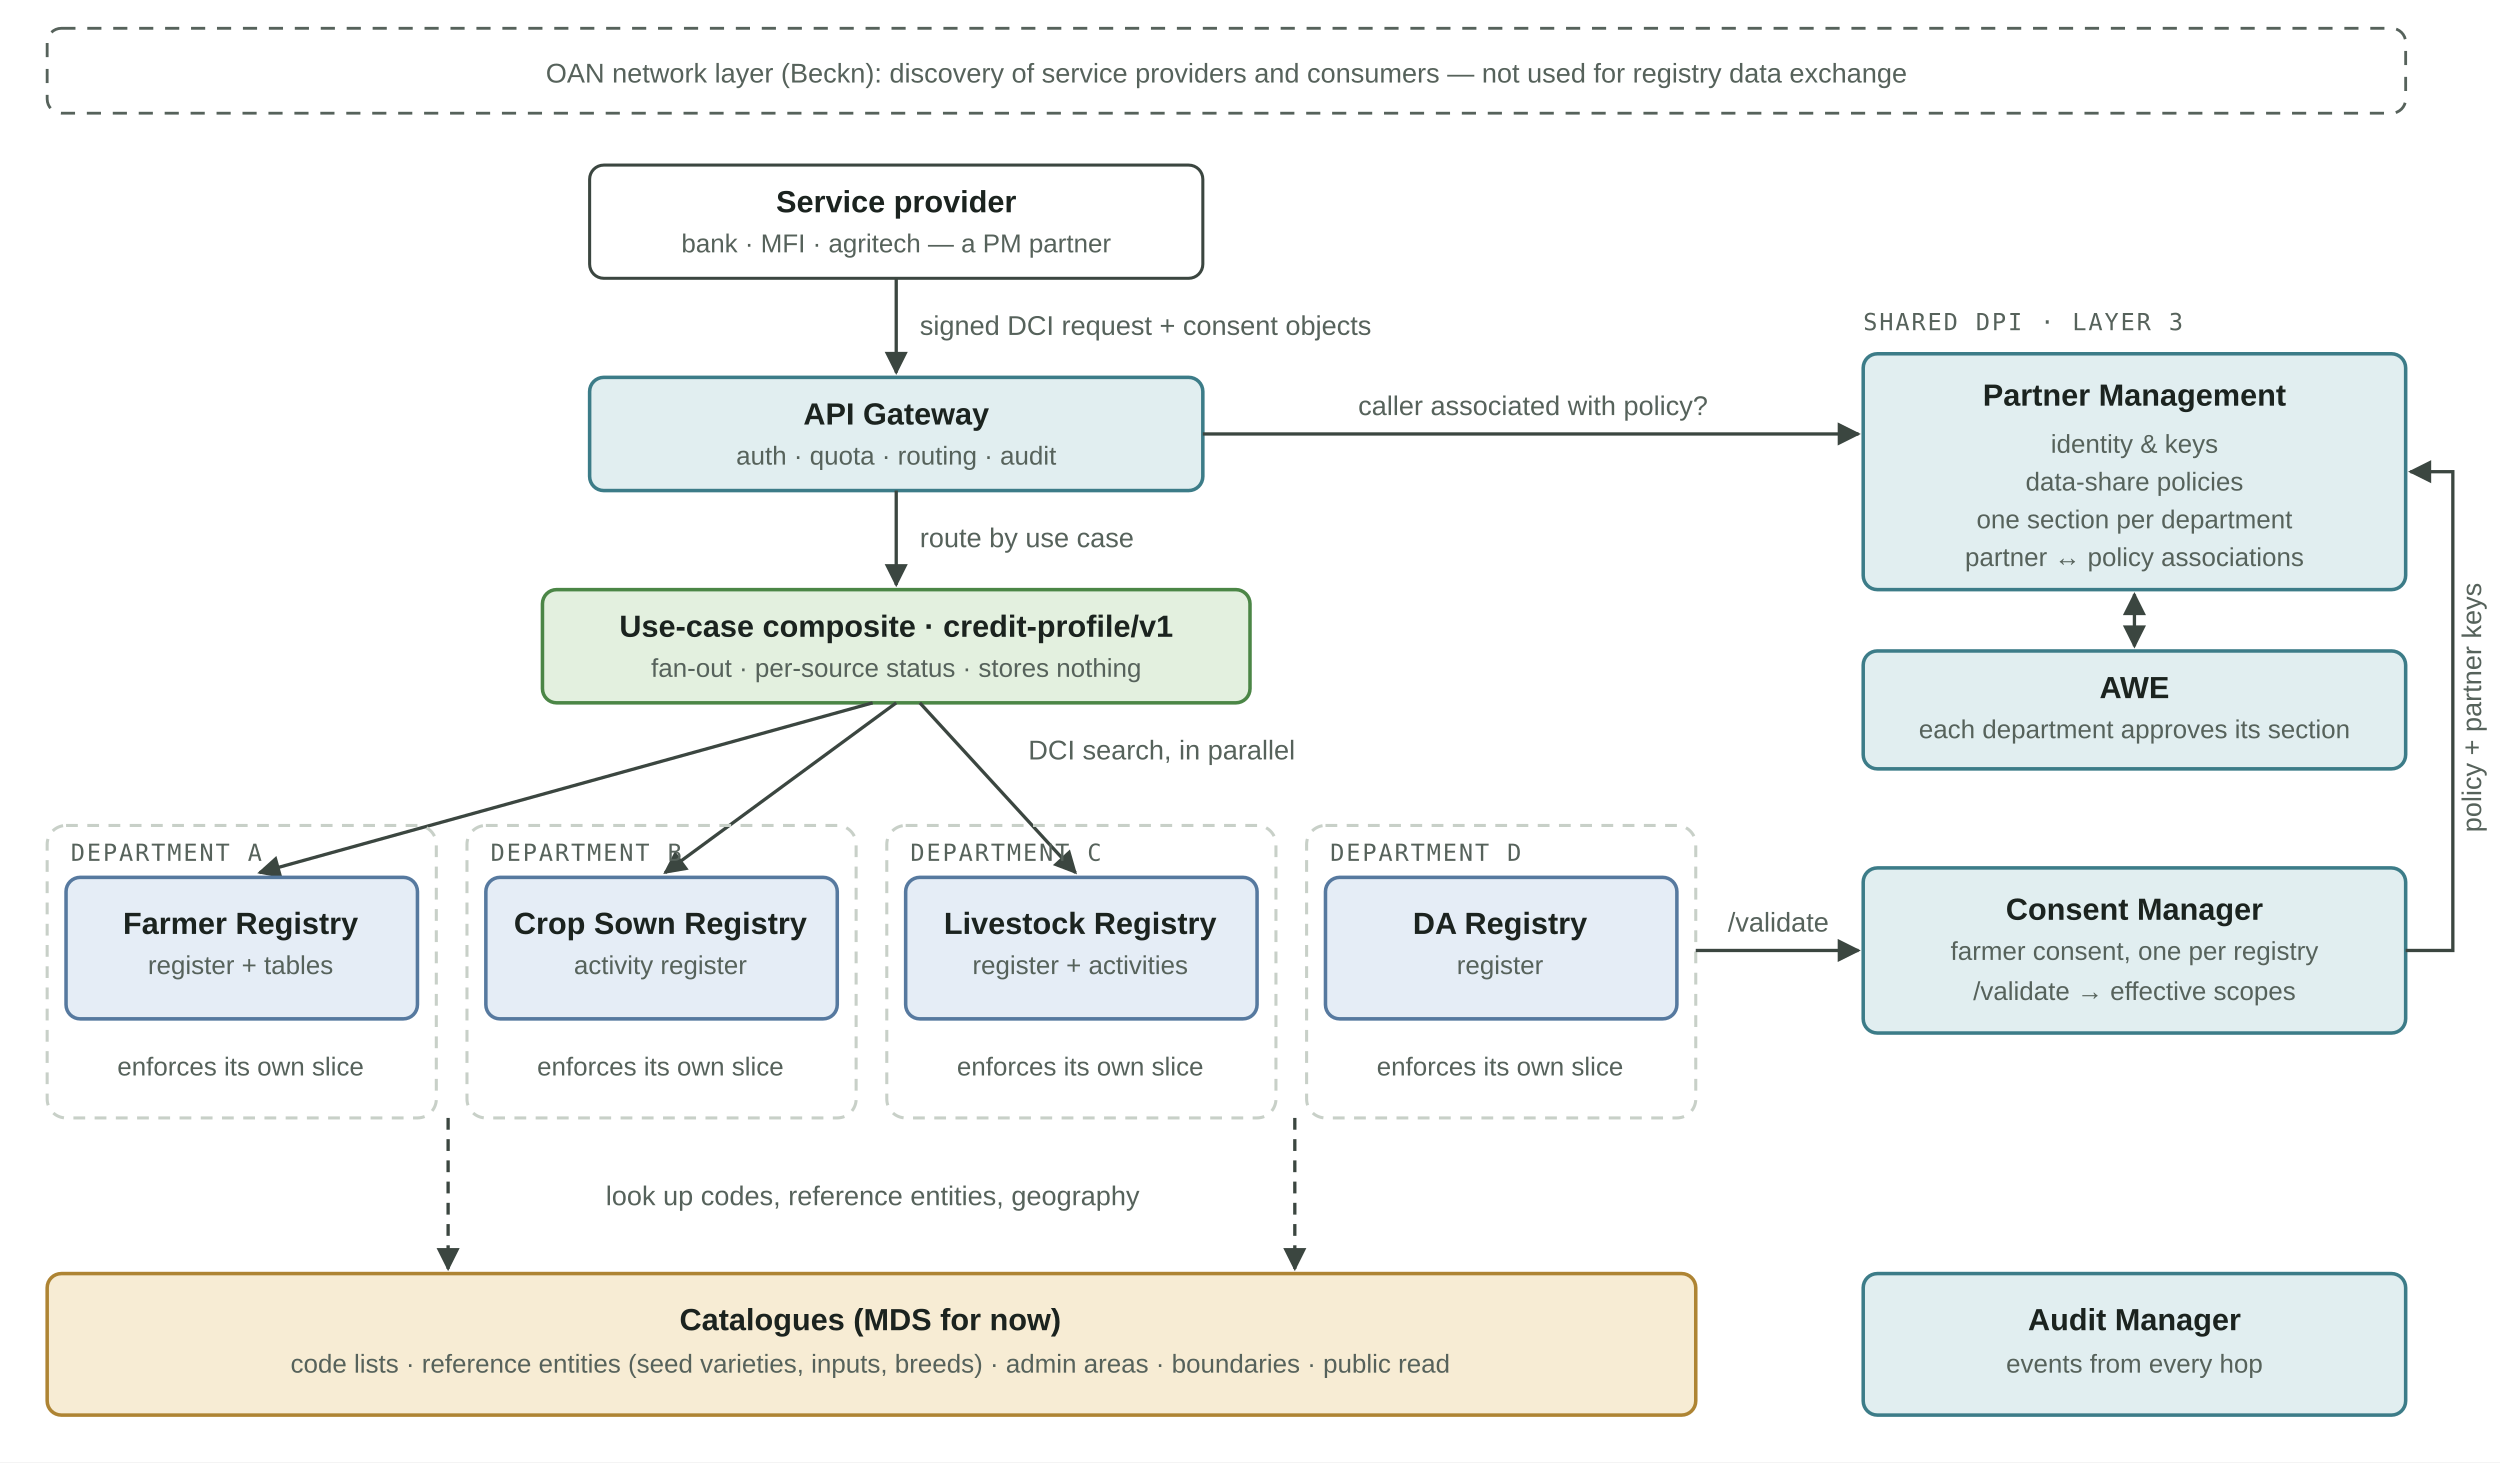
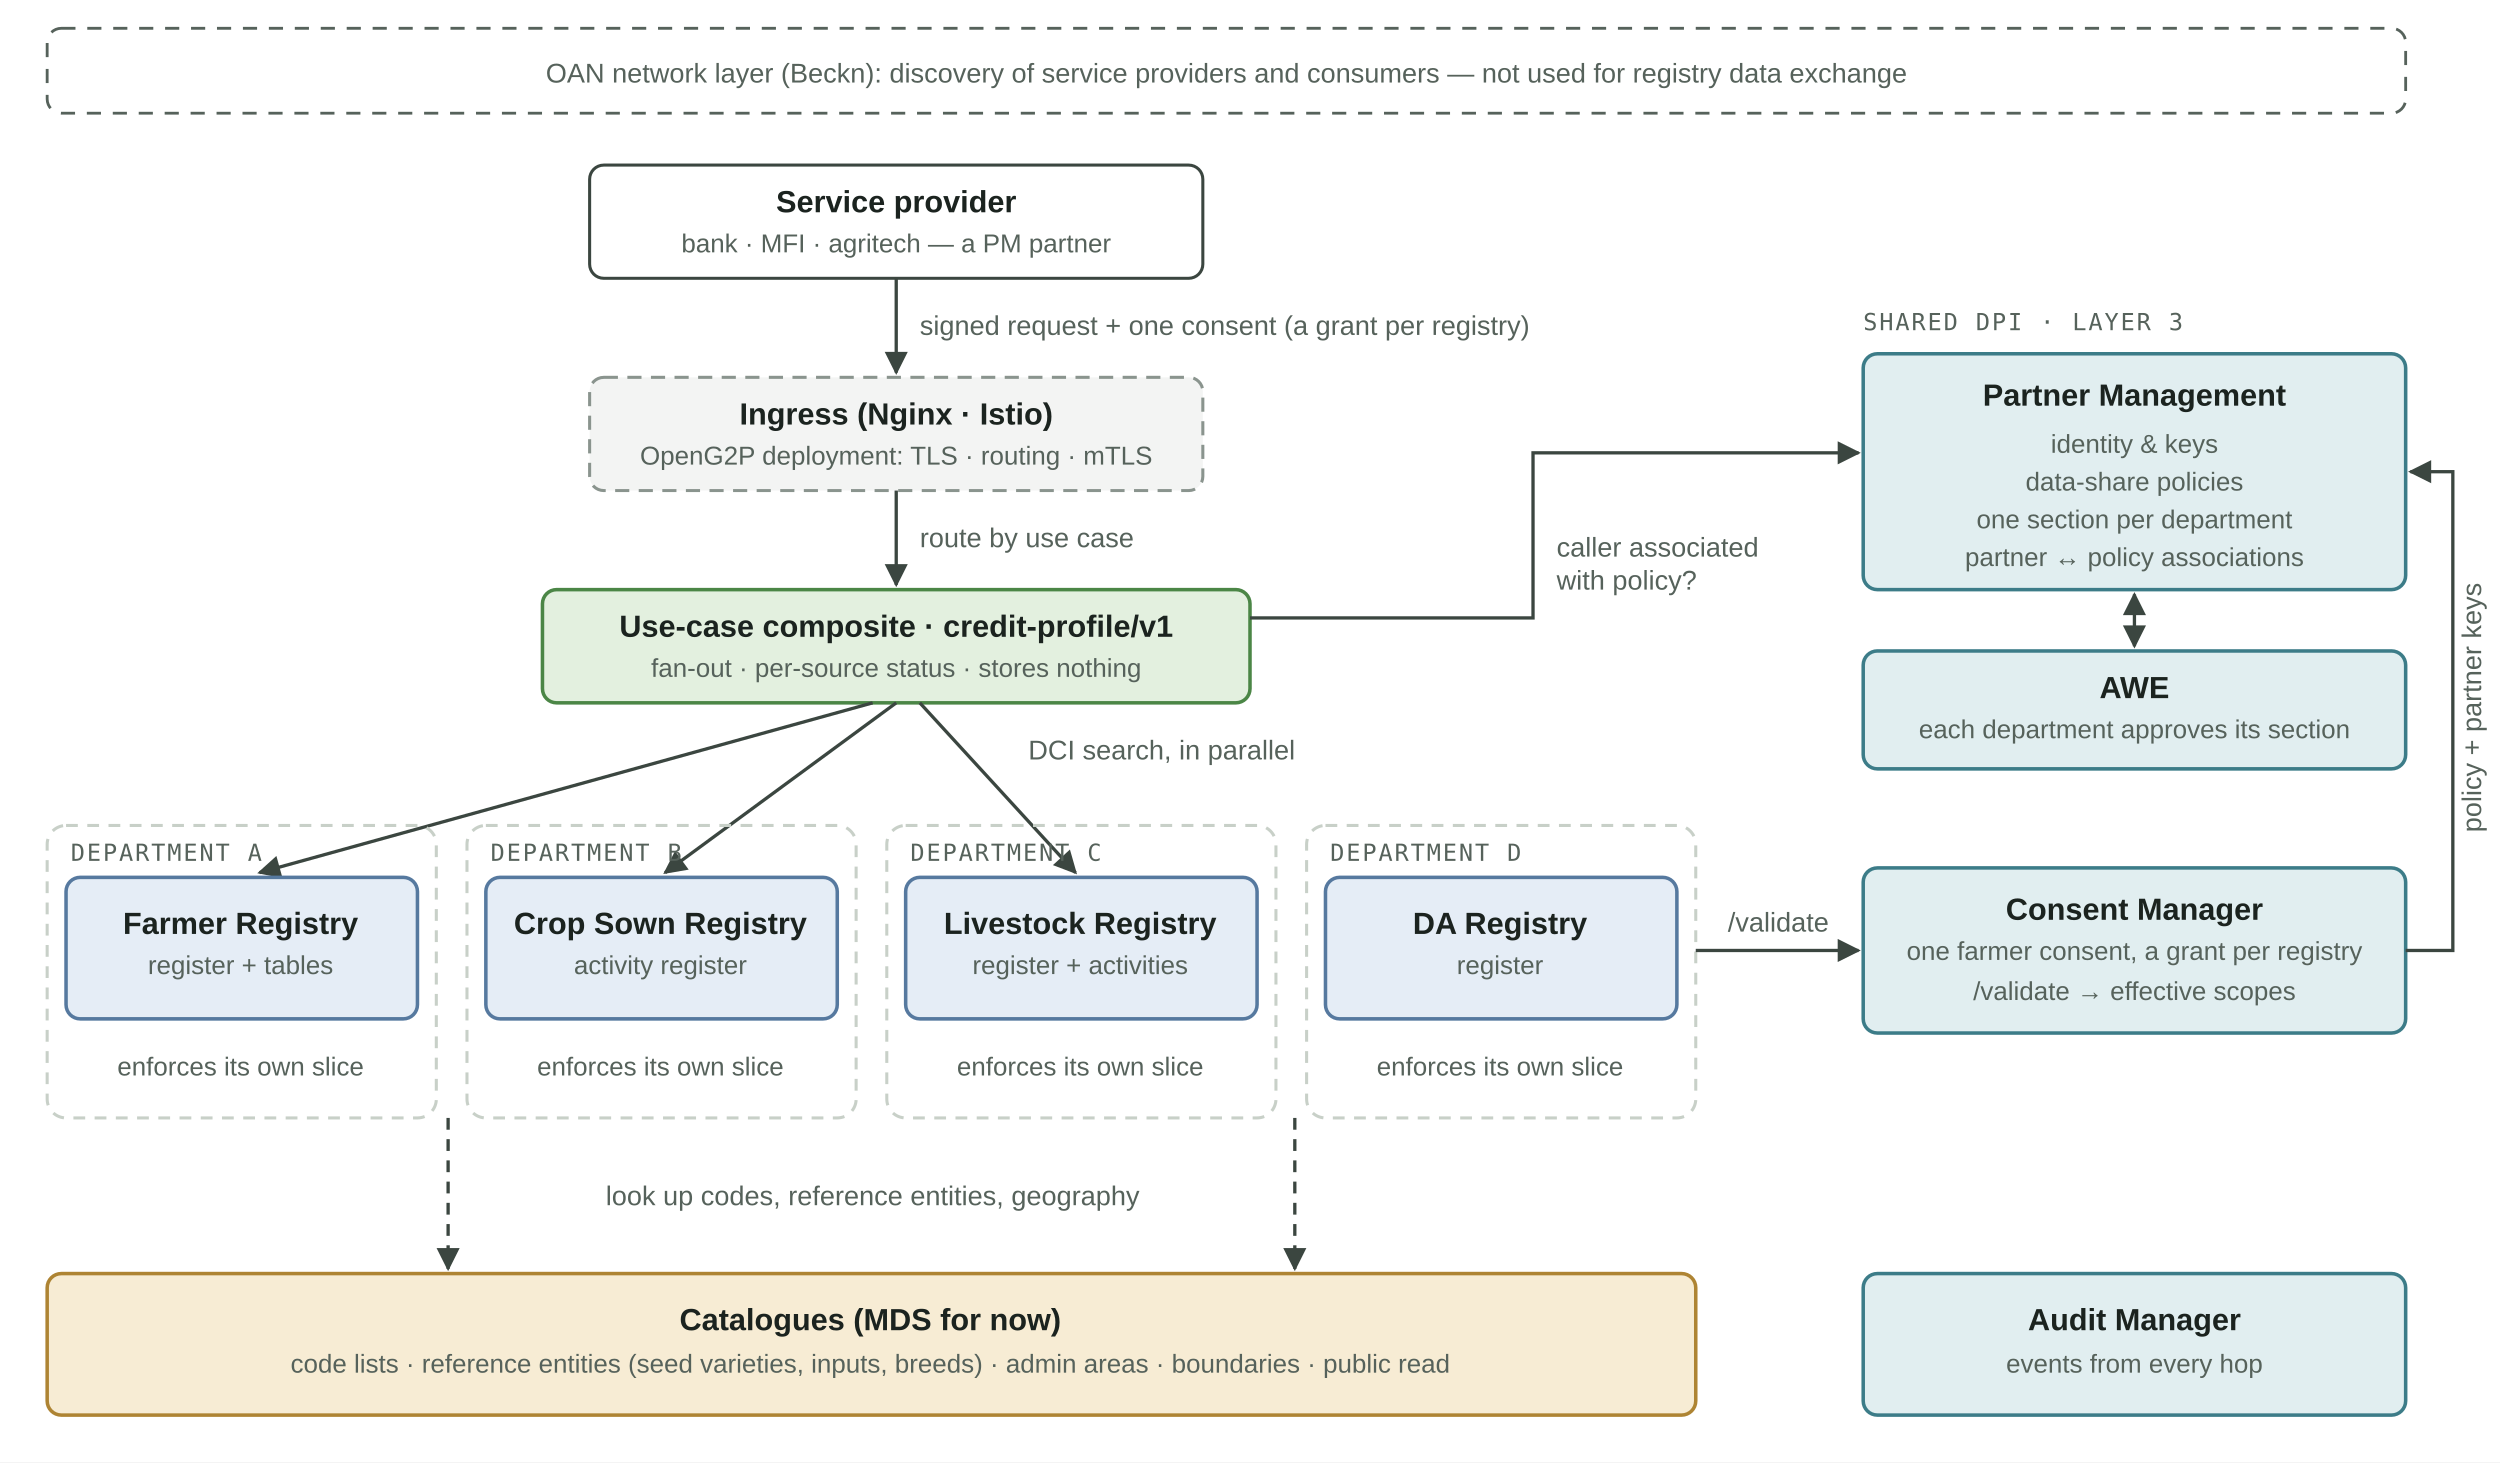
- <svg xmlns="http://www.w3.org/2000/svg" width="1060" height="620" viewBox="0 0 1060 620" role="img" aria-label="Service provider calls the API gateway, which routes to a use-case composite; the composite fans out DCI searches to departmental registries; each registry validates with the Consent Manager, which reads policy from Partner Management; registries look up codes and geography in Layer 2 reference services.">
+ <svg xmlns="http://www.w3.org/2000/svg" width="1060" height="620" viewBox="0 0 1060 620" role="img" aria-label="Service provider calls through the OpenG2P deployment ingress (Nginx, Istio), which routes to a use-case composite; the composite fans out DCI searches to departmental registries; each registry validates with the Consent Manager, which reads policy from Partner Management; registries look up codes and geography in Layer 2 reference services.">
  <style>
text{font-family:'Public Sans','Helvetica Neue',Arial,sans-serif;fill:#1B231F}
.t{font-size:13px;font-weight:600} .s{font-size:11px;fill:#56625B} .lbl{font-size:11.5px;fill:#56625B}
.cap{font-size:10px;letter-spacing:.08em;fill:#56625B;font-family:'JetBrains Mono',Menlo,monospace}
.l1{fill:#E5EDF6;stroke:#56799F;stroke-width:1.5} .l2{fill:#F7ECD4;stroke:#AE8433;stroke-width:1.5}
.dpi{fill:#E1EEF0;stroke:#3C7C88;stroke-width:1.5} .uc{fill:#E3F0DF;stroke:#4B8646;stroke-width:1.5}
.plain{fill:#FFFFFF;stroke:#3B4640;stroke-width:1.3}
+ .infra{fill:#F3F4F3;stroke:#8A948E;stroke-width:1.3;stroke-dasharray:6 4}
.dept{fill:none;stroke:#C8D0C8;stroke-width:1.3;stroke-dasharray:5 4}
.band{fill:none;stroke:#56625B;stroke-width:1.2;stroke-dasharray:6 5}
.ar{stroke:#3B4640;stroke-width:1.4;fill:none} .ar.d{stroke-dasharray:5 4}
.life{stroke:#C8D0C8;stroke-width:1.2;stroke-dasharray:4 4}
.chip-ok{fill:#DDEFE3;stroke:none} .chip-no{fill:none;stroke:#C8D0C8;stroke-dasharray:4 3}
.ok{font-size:12px;fill:#1F5B3A;font-family:'JetBrains Mono',Menlo,monospace}
.no{font-size:12px;fill:#8A948E;font-family:'JetBrains Mono',Menlo,monospace}
.strike{stroke:#8A948E;stroke-width:1.2} .op{font-size:22px;fill:#56625B;font-weight:500}
.x{stroke:#C0463B;stroke-width:2}
</style>
  <rect width="100%" height="100%" fill="#FFFFFF" />
  <defs>
    <marker id="a1" viewBox="0 0 10 10" refX="9" refY="5" markerWidth="7" markerHeight="7" orient="auto-start-reverse">
      <path d="M0,0 L10,5 L0,10 z" fill="#3B4640" />
    </marker>
  </defs>
  <rect class="band" x="20" y="12" width="1000" height="36" rx="6" />
  <text class="lbl" x="520" y="35" text-anchor="middle">OAN network layer (Beckn): discovery of service providers and consumers — not used for registry data exchange</text>
  <rect class="plain" x="250" y="70" width="260" height="48" rx="6" />
  <text class="t" x="380" y="90" text-anchor="middle">Service provider</text>
  <text class="s" x="380" y="107" text-anchor="middle">bank · MFI · agritech — a PM partner</text>
  <line class="ar" x1="380" y1="118" x2="380" y2="158" marker-end="url(#a1)" />
-   <text class="lbl" x="390" y="142">signed DCI request + consent objects</text>
-   <rect class="dpi" x="250" y="160" width="260" height="48" rx="6" />
-   <text class="t" x="380" y="180" text-anchor="middle">API Gateway</text>
-   <text class="s" x="380" y="197" text-anchor="middle">auth · quota · routing · audit</text>
+   <text class="lbl" x="390" y="142">signed request + one consent (a grant per registry)</text>
+   <rect class="infra" x="250" y="160" width="260" height="48" rx="6" />
+   <text class="t" x="380" y="180" text-anchor="middle">Ingress (Nginx · Istio)</text>
+   <text class="s" x="380" y="197" text-anchor="middle">OpenG2P deployment: TLS · routing · mTLS</text>
  <line class="ar" x1="380" y1="208" x2="380" y2="248" marker-end="url(#a1)" />
  <text class="lbl" x="390" y="232">route by use case</text>
  <rect class="uc" x="230" y="250" width="300" height="48" rx="6" />
  <text class="t" x="380" y="270" text-anchor="middle">Use-case composite · credit-profile/v1</text>
  <text class="s" x="380" y="287" text-anchor="middle">fan-out · per-source status · stores nothing</text>
  <line class="ar" x1="370" y1="298" x2="110" y2="370" marker-end="url(#a1)" />
  <line class="ar" x1="380" y1="298" x2="282" y2="370" marker-end="url(#a1)" />
  <line class="ar" x1="390" y1="298" x2="456" y2="370" marker-end="url(#a1)" />
  <text class="lbl" x="436" y="322">DCI search, in parallel</text>
  <rect class="dept" x="20" y="350" width="165" height="124" rx="8" />
  <rect class="dept" x="198" y="350" width="165" height="124" rx="8" />
  <rect class="dept" x="376" y="350" width="165" height="124" rx="8" />
  <rect class="dept" x="554" y="350" width="165" height="124" rx="8" />
  <text class="cap" x="30" y="365">DEPARTMENT A</text>
  <text class="cap" x="208" y="365">DEPARTMENT B</text>
  <text class="cap" x="386" y="365">DEPARTMENT C</text>
  <text class="cap" x="564" y="365">DEPARTMENT D</text>
  <rect class="l1" x="28" y="372" width="149" height="60" rx="6" />
  <text class="t" x="102" y="396" text-anchor="middle">Farmer Registry</text>
  <text class="s" x="102" y="413" text-anchor="middle">register + tables</text>
  <rect class="l1" x="206" y="372" width="149" height="60" rx="6" />
  <text class="t" x="280" y="396" text-anchor="middle">Crop Sown Registry</text>
  <text class="s" x="280" y="413" text-anchor="middle">activity register</text>
  <rect class="l1" x="384" y="372" width="149" height="60" rx="6" />
  <text class="t" x="458" y="396" text-anchor="middle">Livestock Registry</text>
  <text class="s" x="458" y="413" text-anchor="middle">register + activities</text>
  <rect class="l1" x="562" y="372" width="149" height="60" rx="6" />
  <text class="t" x="636" y="396" text-anchor="middle">DA Registry</text>
  <text class="s" x="636" y="413" text-anchor="middle">register</text>
  <text class="s" x="102" y="456" text-anchor="middle">enforces its own slice</text>
  <text class="s" x="280" y="456" text-anchor="middle">enforces its own slice</text>
  <text class="s" x="458" y="456" text-anchor="middle">enforces its own slice</text>
  <text class="s" x="636" y="456" text-anchor="middle">enforces its own slice</text>
  <line class="ar d" x1="190" y1="474" x2="190" y2="538" marker-end="url(#a1)" />
  <line class="ar d" x1="549" y1="474" x2="549" y2="538" marker-end="url(#a1)" />
  <text class="lbl" x="370" y="511" text-anchor="middle">look up codes, reference entities, geography</text>
  <rect class="l2" x="20" y="540" width="699" height="60" rx="6" />
  <text class="t" x="369" y="564" text-anchor="middle">Catalogues (MDS for now)</text>
  <text class="s" x="369" y="582" text-anchor="middle">code lists · reference entities (seed varieties, inputs, breeds) · admin areas · boundaries · public read</text>
  <text class="cap" x="790" y="140">SHARED DPI · LAYER 3</text>
  <rect class="dpi" x="790" y="150" width="230" height="100" rx="6" />
  <text class="t" x="905" y="172" text-anchor="middle">Partner Management</text>
  <text class="s" x="905" y="192" text-anchor="middle">identity &amp; keys</text>
  <text class="s" x="905" y="208" text-anchor="middle">data-share policies</text>
  <text class="s" x="905" y="224" text-anchor="middle">one section per department</text>
  <text class="s" x="905" y="240" text-anchor="middle">partner ↔ policy associations</text>
-   <line class="ar" x1="510" y1="184" x2="788" y2="184" marker-end="url(#a1)" />
-   <text class="lbl" x="650" y="176" text-anchor="middle">caller associated with policy?</text>
+   <polyline class="ar" points="530,262 650,262 650,192 788,192" marker-end="url(#a1)" />
+   <text class="lbl" x="660" y="236">caller associated</text>
+   <text class="lbl" x="660" y="250">with policy?</text>
  <rect class="dpi" x="790" y="276" width="230" height="50" rx="6" />
  <text class="t" x="905" y="296" text-anchor="middle">AWE</text>
  <text class="s" x="905" y="313" text-anchor="middle">each department approves its section</text>
  <line class="ar" x1="905" y1="252" x2="905" y2="274" marker-start="url(#a1)" marker-end="url(#a1)" />
  <rect class="dpi" x="790" y="368" width="230" height="70" rx="6" />
  <text class="t" x="905" y="390" text-anchor="middle">Consent Manager</text>
-   <text class="s" x="905" y="407" text-anchor="middle">farmer consent, one per registry</text>
+   <text class="s" x="905" y="407" text-anchor="middle">one farmer consent, a grant per registry</text>
  <text class="s" x="905" y="424" text-anchor="middle">/validate → effective scopes</text>
  <line class="ar" x1="719" y1="403" x2="788" y2="403" marker-end="url(#a1)" />
  <text class="lbl" x="754" y="395" text-anchor="middle">/validate</text>
  <polyline class="ar" points="1020,403 1040,403 1040,200 1022,200" marker-end="url(#a1)" />
  <text class="lbl" x="1052" y="300" text-anchor="middle" transform="rotate(-90 1052 300)">policy + partner keys</text>
  <rect class="dpi" x="790" y="540" width="230" height="60" rx="6" />
  <text class="t" x="905" y="564" text-anchor="middle">Audit Manager</text>
  <text class="s" x="905" y="582" text-anchor="middle">events from every hop</text>
</svg>
